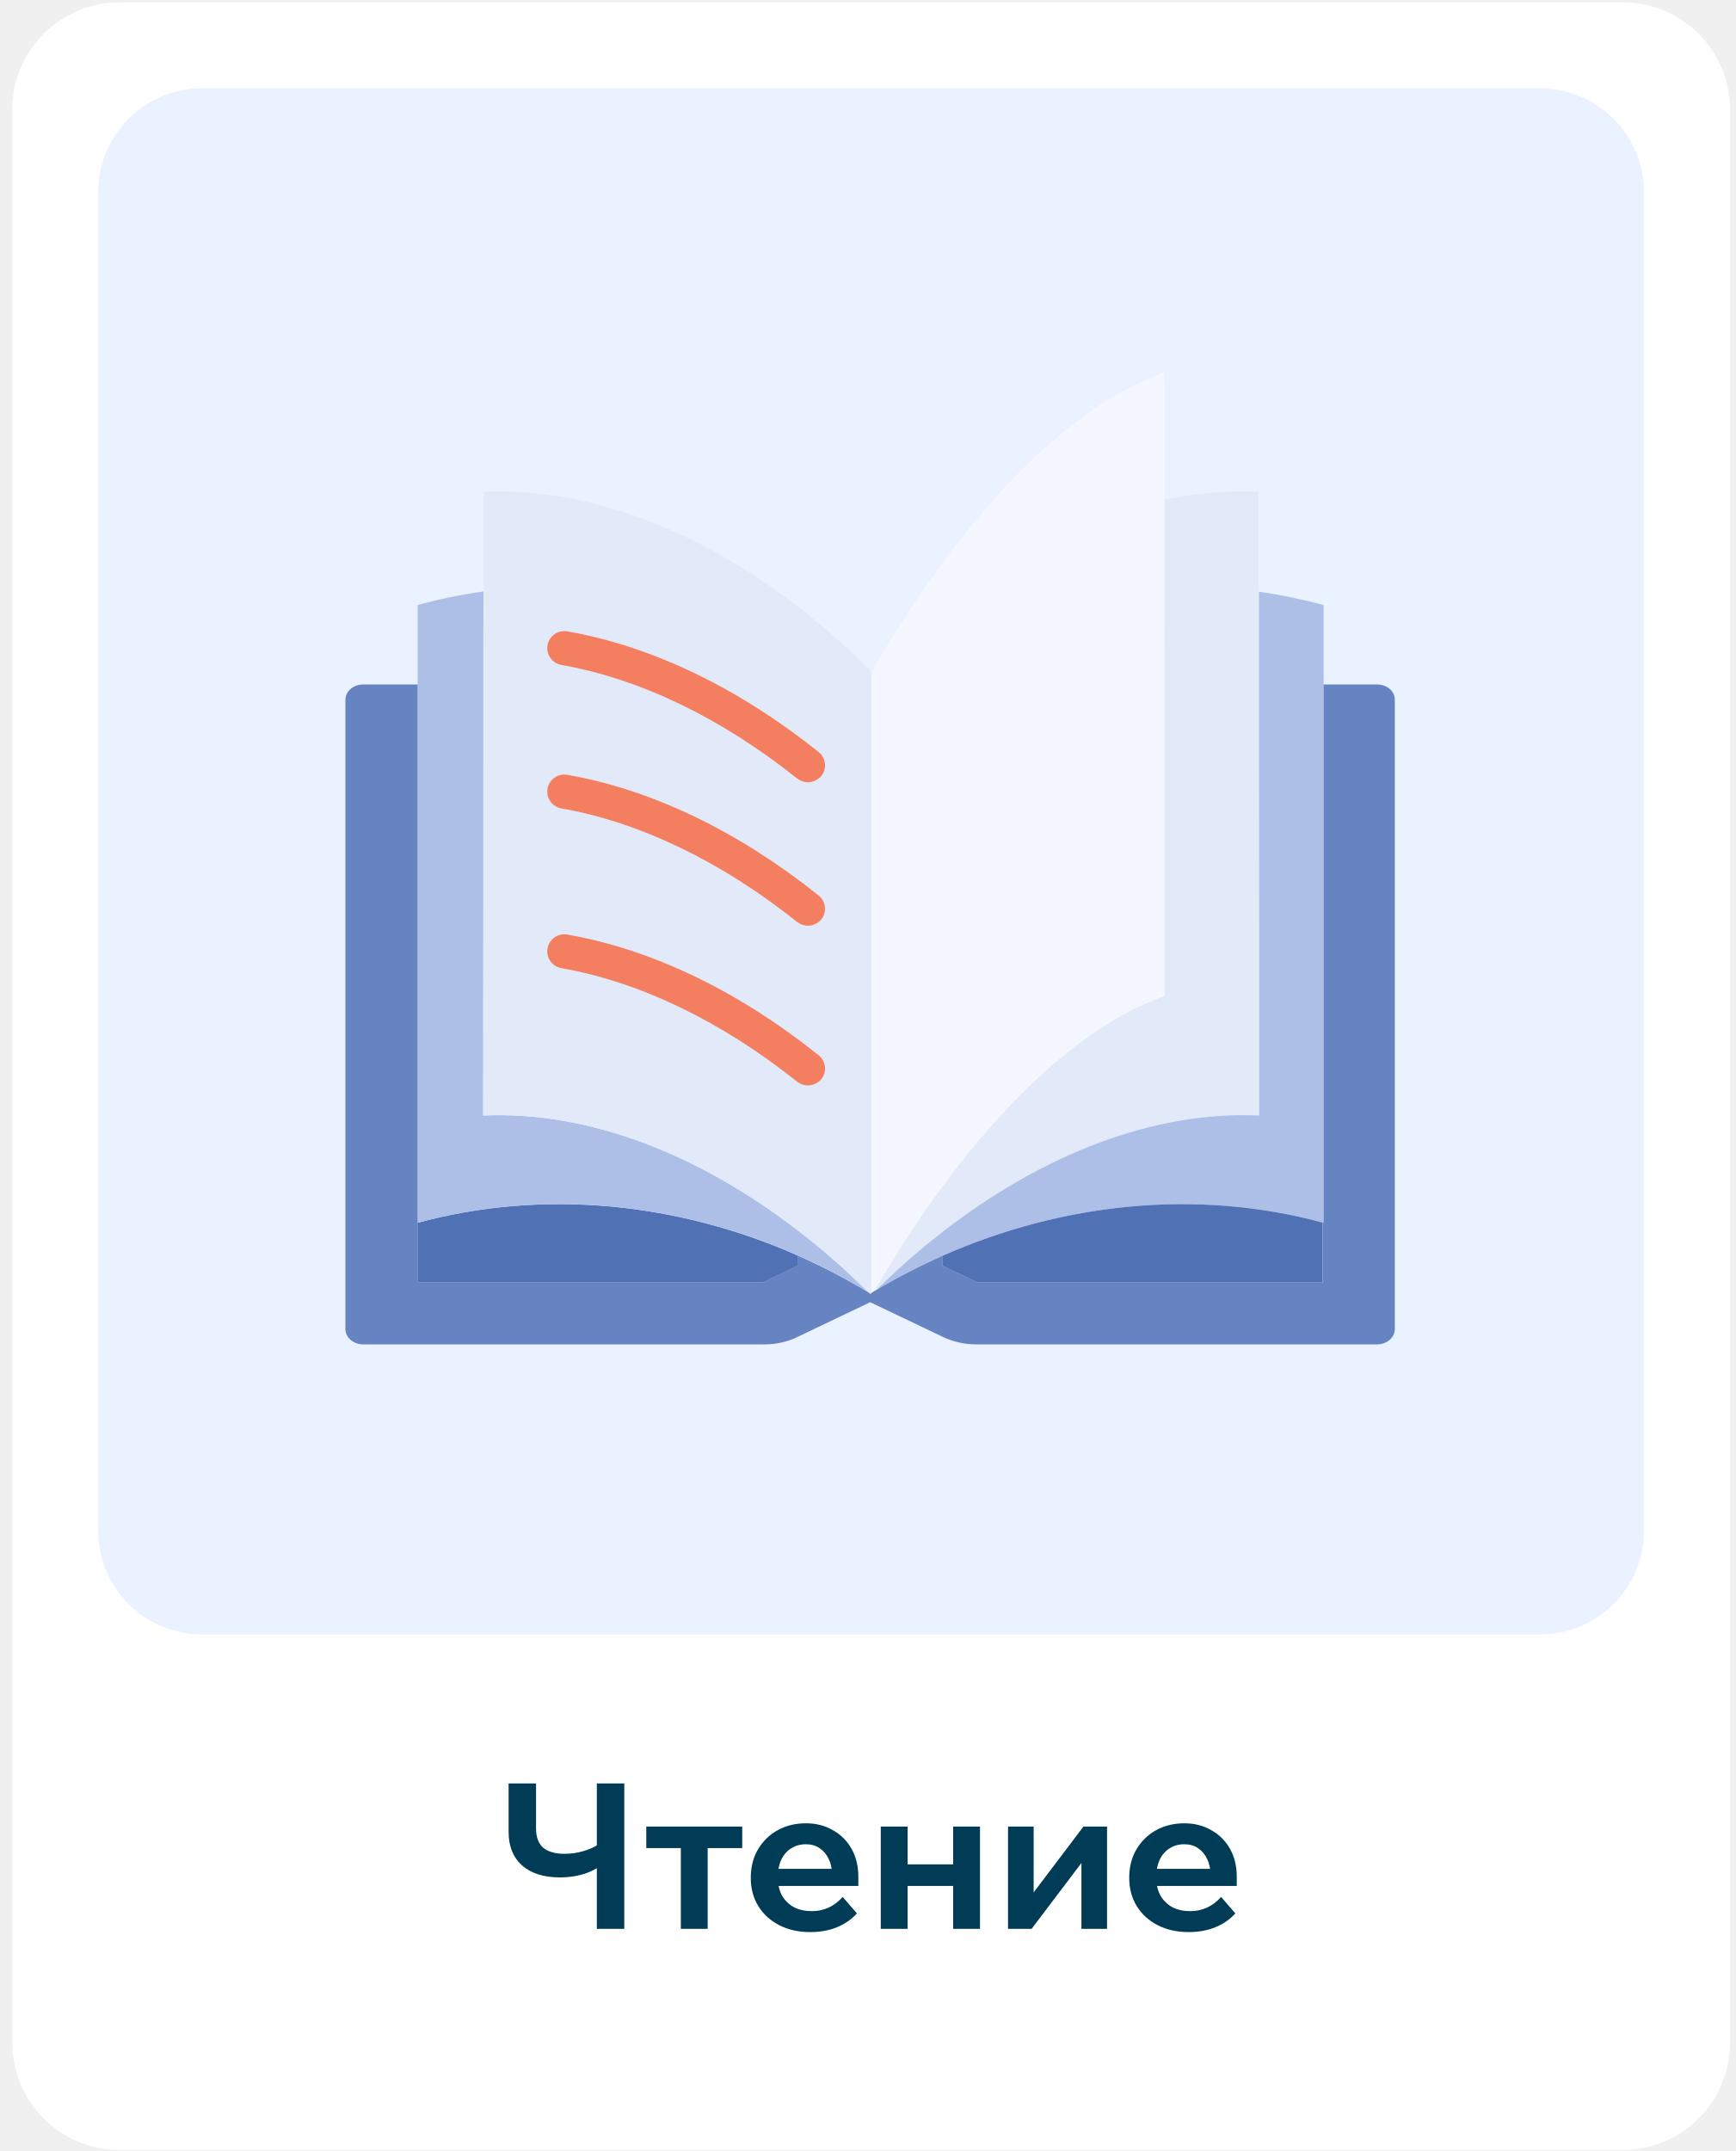
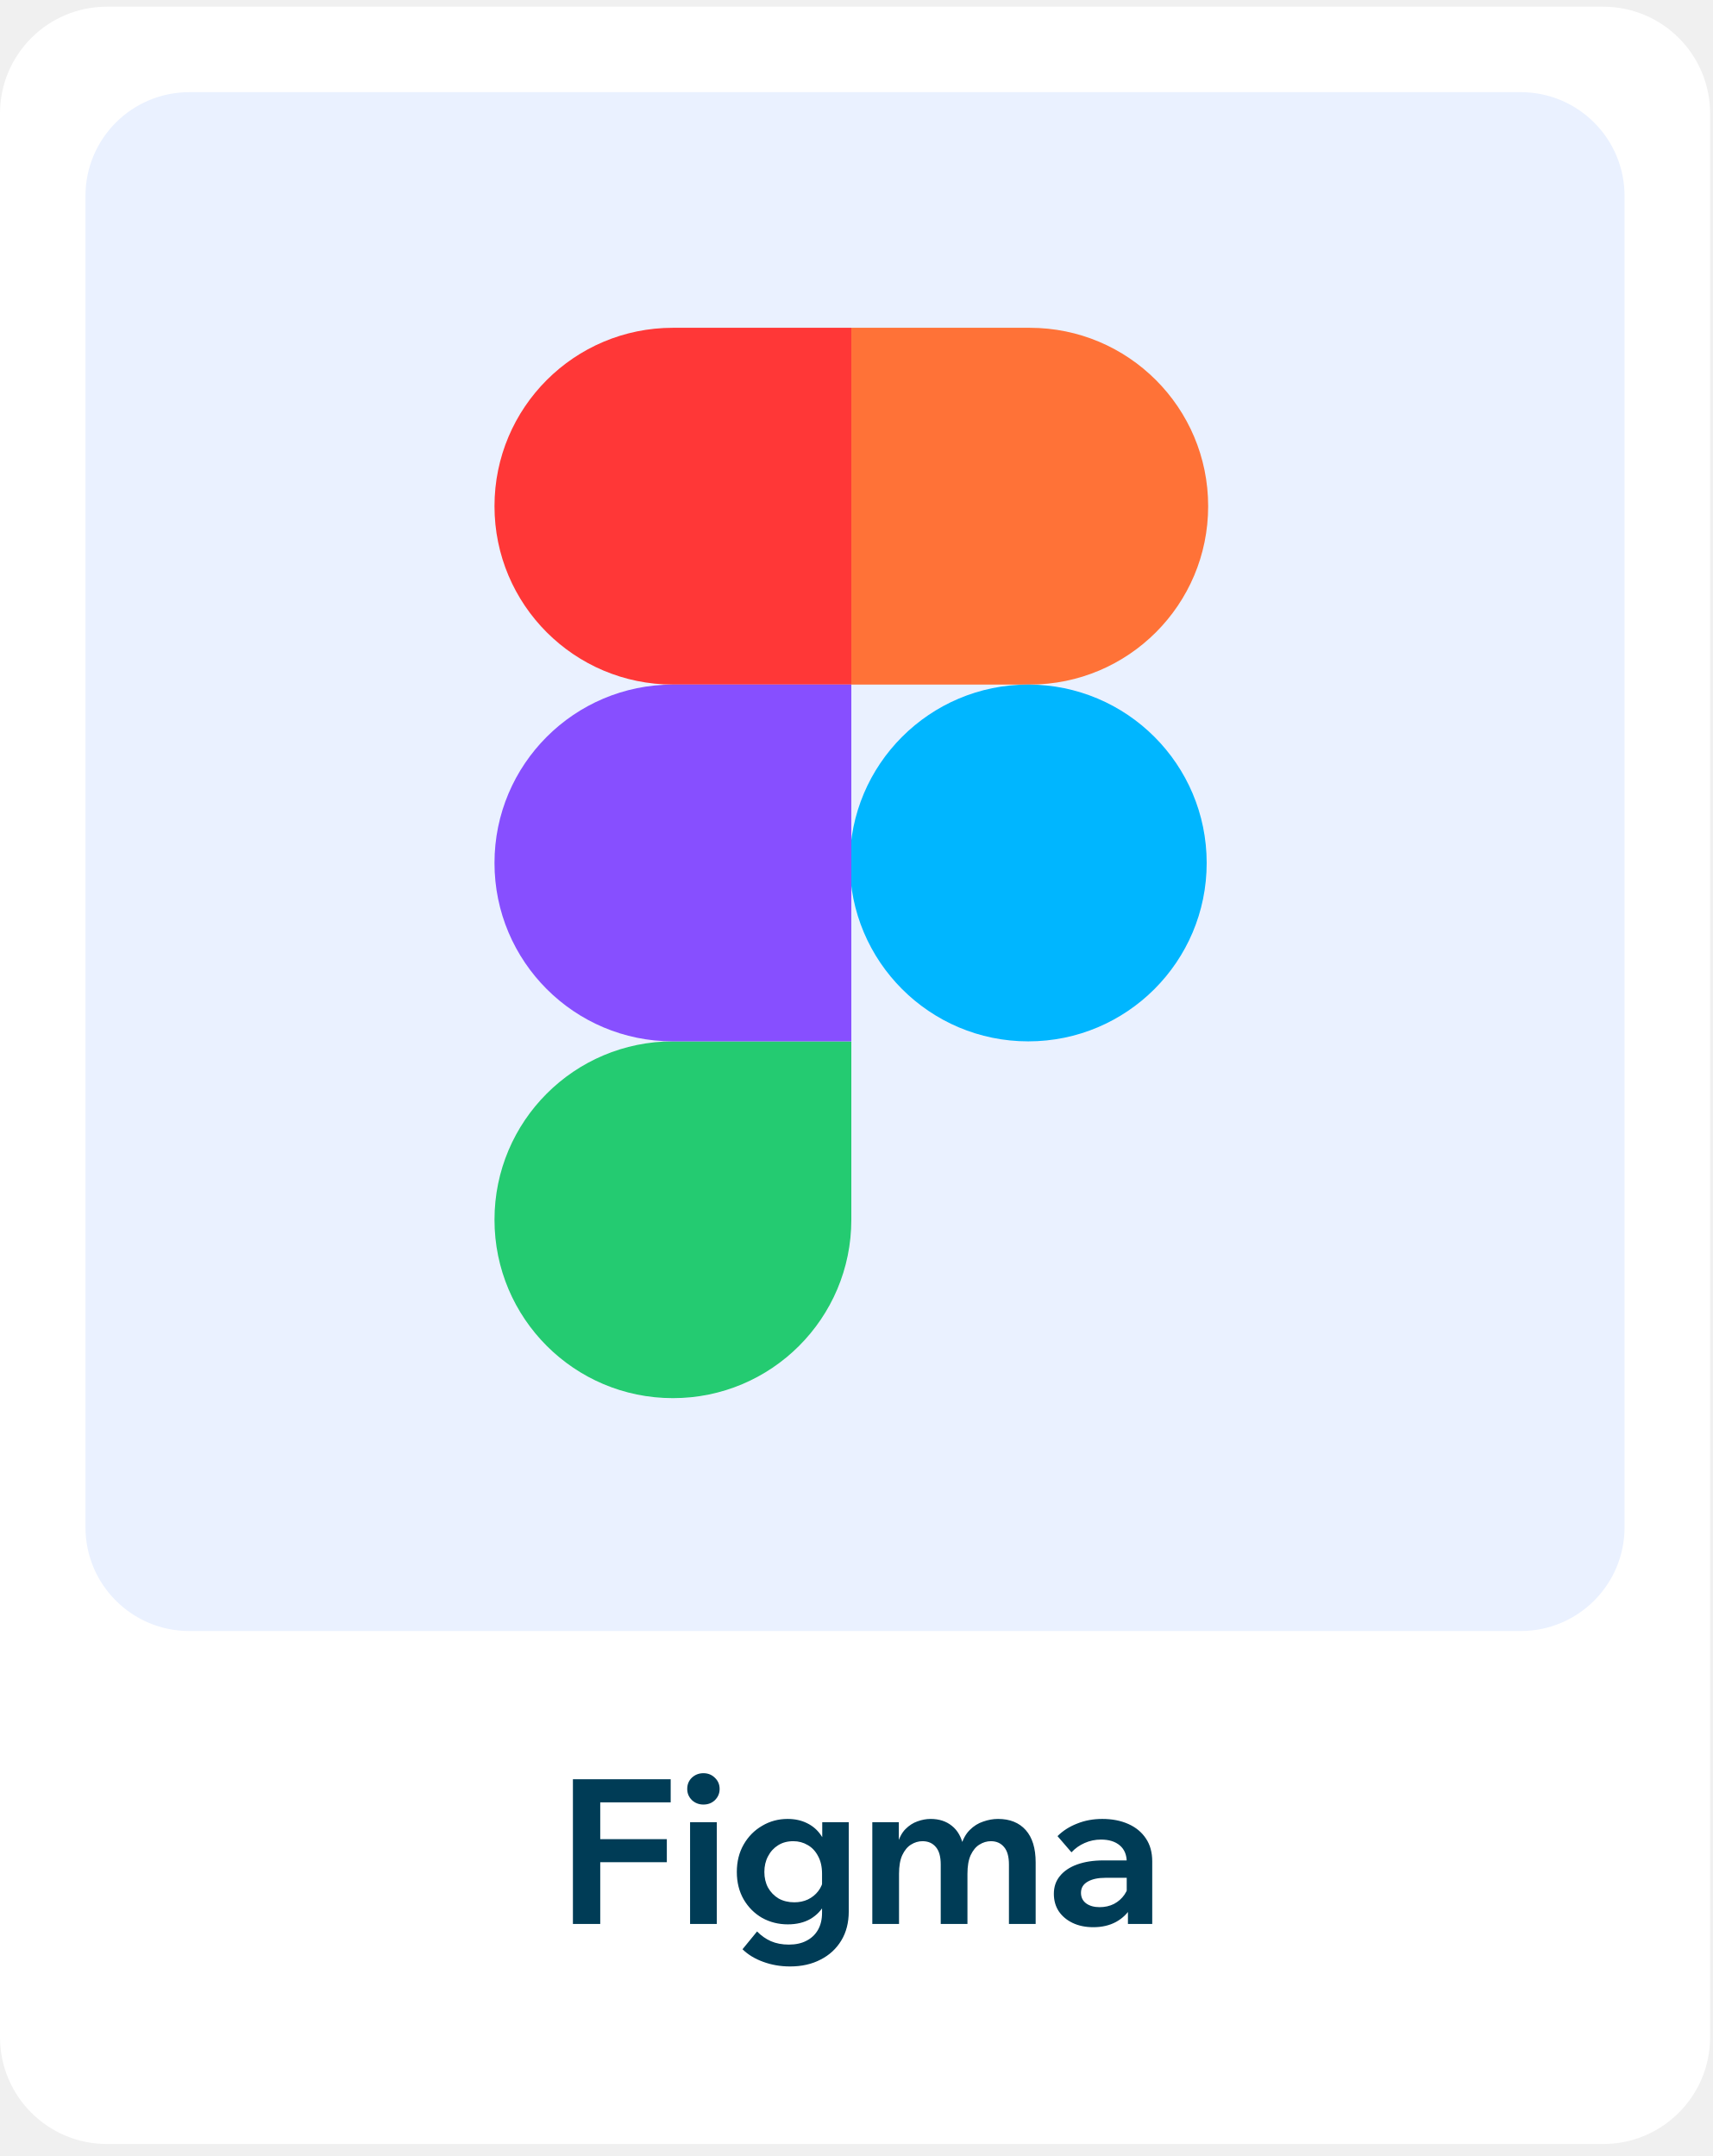
- <svg xmlns="http://www.w3.org/2000/svg" width="113" height="140" viewBox="0 0 113 140" fill="none">
-   <rect x="0.798" y="0.154" width="111.822" height="139.777" rx="6.989" fill="white" />
-   <rect x="6.385" y="5.745" width="100.639" height="100.639" rx="6.787" fill="#EAF1FF" />
-   <path d="M57.024 83.992C56.944 84.058 56.877 84.139 56.796 84.219V84.125C56.823 84.112 56.85 84.099 56.877 84.072H56.89C56.93 84.045 56.984 84.018 57.024 83.992Z" fill="#D3DCFB" />
-   <path d="M81.963 72.604C75.09 72.296 67.829 75.149 61.358 80.187C59.871 81.339 58.424 82.612 57.03 83.992H57.017C56.963 84.018 56.923 84.045 56.87 84.085C58.29 81.62 59.79 79.329 61.344 77.226C65.953 70.996 71.004 66.508 75.8 64.834V44.55C75.786 42.434 75.786 40.303 75.786 38.187V32.533C77.85 32.091 79.899 31.917 81.936 32.011V48.596C81.963 56.594 81.963 64.606 81.963 72.604Z" fill="#E2EAFA" />
-   <path d="M56.679 84.206C56.665 84.22 56.665 84.22 56.651 84.22V84.179L56.679 84.206Z" fill="#BEC8F7" />
-   <path d="M75.819 44.55V64.82C71.009 66.495 65.958 70.983 61.363 77.212C59.809 79.316 58.309 81.62 56.889 84.072H56.875C56.848 84.085 56.822 84.098 56.795 84.125C56.768 84.138 56.741 84.152 56.714 84.179V44.014C56.701 44.001 56.701 44.001 56.688 44.001C56.728 43.974 56.755 43.947 56.795 43.934V43.626C62.462 33.819 69.348 26.477 75.819 24.226V38.186C75.805 40.316 75.805 42.433 75.819 44.55Z" fill="#F4F7FF" />
-   <path d="M86.162 39.379V79.583C86.136 79.57 86.122 79.57 86.096 79.57C77.829 77.346 69.095 78.311 61.351 81.74C59.877 82.383 58.444 83.134 57.064 83.964L57.077 83.938C58.444 82.584 59.877 81.325 61.351 80.186C67.835 75.149 75.083 72.295 81.969 72.603C81.969 64.605 81.969 56.594 81.956 48.582V38.508C83.376 38.722 84.769 39.003 86.162 39.379ZM57.077 83.938L57.064 83.964C57.05 83.964 57.037 83.978 57.037 83.978L57.077 83.938Z" fill="#ADBFE6" />
-   <path d="M89.645 44.55H86.162V79.583C86.149 79.57 86.109 79.57 86.095 79.57V83.455H63.615L61.35 82.383V81.74C59.863 82.397 58.416 83.147 57.023 83.978H57.01C56.956 84.004 56.916 84.031 56.862 84.071H56.849C56.822 84.085 56.795 84.098 56.769 84.125C56.742 84.138 56.715 84.152 56.688 84.179L56.661 84.205H56.648L56.621 84.179C56.608 84.179 56.608 84.165 56.608 84.165L56.487 84.085C55.014 83.201 53.486 82.41 51.919 81.713V82.383L49.668 83.455H27.201V44.55H23.651C22.994 44.55 22.485 44.992 22.485 45.555V86.496C22.485 87.059 23.008 87.501 23.651 87.501H49.762C50.512 87.501 51.262 87.34 51.906 87.019L56.648 84.755L61.391 87.019C62.047 87.327 62.784 87.501 63.534 87.501H89.632C90.288 87.501 90.797 87.059 90.797 86.496V45.555C90.811 44.992 90.288 44.55 89.645 44.55Z" fill="#6683C2" />
-   <path d="M51.928 81.714V82.384L49.677 83.456H27.197V79.584C35.463 77.346 44.198 78.298 51.928 81.714ZM86.091 79.57V83.456H63.61L61.346 82.384V81.741C69.09 78.311 77.838 77.346 86.091 79.57Z" fill="#5171B5" />
-   <path d="M56.501 84.085C55.027 83.201 53.499 82.41 51.932 81.714C44.202 78.298 35.467 77.346 27.188 79.584V39.379C28.594 38.99 30.028 38.696 31.475 38.495C31.461 40.518 31.461 42.527 31.461 44.55V48.583C31.461 56.594 31.461 64.592 31.448 72.604C38.28 72.296 45.475 75.109 51.919 80.079C53.513 81.285 55.04 82.638 56.501 84.085Z" fill="#ADBFE6" />
-   <path d="M56.711 44.014V84.178L56.684 84.205H56.67L56.644 84.178C56.63 84.178 56.63 84.165 56.63 84.165L56.51 84.085C55.036 82.638 53.509 81.285 51.941 80.079C45.484 75.109 38.29 72.295 31.457 72.603C31.47 64.605 31.47 56.594 31.47 48.582V44.55C31.47 42.527 31.47 40.517 31.484 38.494V32.01C40.031 31.621 49.155 36.136 56.644 43.625V43.974L56.67 44H56.684C56.697 44 56.697 44 56.711 44.014Z" fill="#E2EAFA" />
-   <path d="M52.59 50.914C52.349 50.914 52.108 50.833 51.894 50.672C46.963 46.734 41.645 44.175 36.54 43.277C35.938 43.17 35.536 42.594 35.643 41.991C35.75 41.388 36.326 40.986 36.929 41.093C42.408 42.045 48.062 44.764 53.287 48.944C53.769 49.333 53.849 50.029 53.461 50.512C53.233 50.766 52.912 50.914 52.59 50.914ZM52.59 60.251C52.349 60.251 52.108 60.171 51.894 60.01C46.963 56.072 41.645 53.513 36.54 52.615C35.938 52.508 35.536 51.932 35.643 51.329C35.75 50.726 36.326 50.324 36.929 50.431C42.408 51.383 48.062 54.102 53.287 58.282C53.769 58.67 53.849 59.367 53.461 59.849C53.233 60.104 52.912 60.251 52.59 60.251ZM52.59 70.648C52.349 70.648 52.108 70.567 51.894 70.406C46.963 66.468 41.645 63.909 36.54 63.011C35.938 62.904 35.536 62.328 35.643 61.725C35.75 61.122 36.326 60.72 36.929 60.828C42.408 61.779 48.062 64.498 53.287 68.678C53.769 69.067 53.849 69.763 53.461 70.246C53.233 70.5 52.912 70.648 52.59 70.648Z" fill="#F37E60" />
-   <path d="M57.066 83.978L56.651 84.688ZM57.374 83.455L57.08 83.937Z" fill="black" />
-   <path d="M36.443 122.192C35.394 122.192 34.573 121.932 33.982 121.411C33.399 120.891 33.108 120.163 33.108 119.227L33.108 116.077L34.895 116.077L34.895 119.016C34.895 119.571 35.049 119.986 35.358 120.26C35.676 120.524 36.143 120.657 36.761 120.657C37.176 120.657 37.577 120.599 37.965 120.485C38.362 120.37 38.698 120.22 38.971 120.035L39.448 121.133C39.095 121.477 38.658 121.742 38.138 121.927C37.617 122.104 37.052 122.192 36.443 122.192ZM38.852 125.54L38.852 116.077L40.639 116.077L40.639 125.54L38.852 125.54ZM44.32 125.54L44.32 119.479L46.067 119.479L46.067 125.54L44.32 125.54ZM42.07 120.286L42.07 118.883L48.316 118.883L48.316 120.286L42.07 120.286ZM54.855 123.463L55.782 124.535C55.447 124.914 55.014 125.214 54.485 125.435C53.964 125.646 53.386 125.752 52.751 125.752C51.983 125.752 51.309 125.602 50.726 125.302C50.144 125.002 49.69 124.587 49.363 124.058C49.036 123.529 48.873 122.915 48.873 122.218C48.873 121.521 49.028 120.908 49.337 120.379C49.654 119.841 50.082 119.421 50.62 119.121C51.167 118.821 51.781 118.671 52.46 118.671C53.122 118.671 53.709 118.821 54.22 119.121C54.741 119.413 55.147 119.818 55.438 120.339C55.729 120.86 55.875 121.464 55.875 122.152L55.875 122.232L54.167 122.232L54.167 122.046C54.167 121.641 54.092 121.288 53.942 120.988C53.801 120.688 53.603 120.454 53.347 120.286C53.1 120.118 52.804 120.035 52.46 120.035C52.098 120.035 51.781 120.123 51.507 120.299C51.233 120.467 51.017 120.714 50.859 121.041C50.709 121.358 50.634 121.738 50.634 122.179C50.634 122.646 50.726 123.048 50.911 123.383C51.106 123.71 51.366 123.961 51.692 124.138C52.028 124.305 52.411 124.389 52.844 124.389C53.638 124.389 54.309 124.08 54.855 123.463ZM55.875 122.748L49.998 122.748L49.998 121.636L55.663 121.636L55.875 122.152L55.875 122.748ZM62.047 125.54L62.047 118.883L63.794 118.883L63.794 125.54L62.047 125.54ZM57.335 125.54L57.335 118.883L59.082 118.883L59.082 125.54L57.335 125.54ZM58.156 122.748L58.156 121.345L63.066 121.345L63.066 122.748L58.156 122.748ZM65.62 125.54L65.62 118.883L67.287 118.883L67.287 123.317L67.195 123.29L70.53 118.883L72.065 118.883L72.065 125.54L70.398 125.54L70.398 121.107L70.49 121.133L67.155 125.54L65.62 125.54ZM79.49 123.463L80.416 124.535C80.081 124.914 79.649 125.214 79.12 125.435C78.599 125.646 78.021 125.752 77.386 125.752C76.618 125.752 75.943 125.602 75.361 125.302C74.778 125.002 74.324 124.587 73.998 124.058C73.671 123.529 73.508 122.915 73.508 122.218C73.508 121.521 73.662 120.908 73.971 120.379C74.289 119.841 74.717 119.421 75.255 119.121C75.802 118.821 76.415 118.671 77.094 118.671C77.756 118.671 78.343 118.821 78.855 119.121C79.375 119.413 79.781 119.818 80.072 120.339C80.364 120.86 80.509 121.464 80.509 122.152L80.509 122.232L78.802 122.232L78.802 122.046C78.802 121.641 78.727 121.288 78.577 120.988C78.436 120.688 78.237 120.454 77.981 120.286C77.734 120.118 77.439 120.035 77.094 120.035C76.733 120.035 76.415 120.123 76.142 120.299C75.868 120.467 75.652 120.714 75.493 121.041C75.343 121.358 75.268 121.738 75.268 122.179C75.268 122.646 75.361 123.048 75.546 123.383C75.74 123.71 76.001 123.961 76.327 124.138C76.662 124.305 77.046 124.389 77.478 124.389C78.272 124.389 78.943 124.08 79.49 123.463ZM80.509 122.748L74.633 122.748L74.633 121.636L80.297 121.636L80.509 122.152L80.509 122.748Z" fill="#003C56" />
+ <svg xmlns="http://www.w3.org/2000/svg" width="112" height="141" viewBox="0 0 112 141" fill="none">
+   <rect y="0.438" width="111.822" height="139.777" rx="6.989" fill="white" />
+   <rect x="5.588" y="6.028" width="100.639" height="100.639" rx="6.787" fill="#EAF1FF" />
+   <path d="M32.334 79.77C32.334 73.327 37.557 68.103 44.001 68.103H55.667V79.77C55.667 86.213 50.444 91.437 44.001 91.437C37.557 91.437 32.334 86.213 32.334 79.77Z" fill="#24CB71" />
+   <path d="M55.667 21.437V44.77H67.334C73.777 44.77 79 39.547 79 33.104C79 26.66 73.777 21.437 67.334 21.437H55.667Z" fill="#FF7237" />
+   <path d="M67.236 68.104C73.679 68.104 78.903 62.88 78.903 56.437C78.903 49.994 73.679 44.77 67.236 44.77C60.793 44.77 55.569 49.994 55.569 56.437C55.569 62.88 60.793 68.104 67.236 68.104Z" fill="#00B6FF" />
+   <path d="M32.334 33.104C32.334 39.547 37.557 44.77 44.001 44.77H55.667V21.437H44.001C37.557 21.437 32.334 26.66 32.334 33.104Z" fill="#FF3737" />
+   <path d="M32.334 56.437C32.334 62.88 37.557 68.104 44.001 68.104H55.667V44.77H44.001C37.557 44.77 32.334 49.994 32.334 56.437Z" fill="#874FFF" />
+   <path d="M39.249 125.825L37.462 125.825L37.462 116.362L43.855 116.362L43.855 117.871L39.249 117.871L39.249 125.825ZM43.603 121.788L39.117 121.788L39.117 120.28L43.603 120.28L43.603 121.788ZM46.87 125.825L45.123 125.825L45.123 119.168L46.87 119.168L46.87 125.825ZM45.996 118.016C45.705 118.016 45.453 117.919 45.242 117.725C45.039 117.522 44.937 117.28 44.937 116.997C44.937 116.697 45.039 116.45 45.242 116.256C45.453 116.062 45.705 115.965 45.996 115.965C46.296 115.965 46.547 116.066 46.75 116.269C46.953 116.463 47.055 116.706 47.055 116.997C47.055 117.28 46.953 117.522 46.75 117.725C46.547 117.919 46.296 118.016 45.996 118.016ZM55.499 125.004C55.499 125.737 55.336 126.372 55.009 126.91C54.683 127.448 54.233 127.863 53.659 128.154C53.086 128.454 52.42 128.604 51.661 128.604C51.034 128.604 50.448 128.503 49.901 128.3C49.362 128.106 48.912 127.832 48.551 127.479L49.504 126.315C49.768 126.588 50.068 126.8 50.404 126.95C50.748 127.1 51.14 127.175 51.581 127.175C52.031 127.175 52.415 127.091 52.733 126.923C53.059 126.756 53.311 126.518 53.487 126.209C53.664 125.9 53.752 125.529 53.752 125.097L53.752 122.543C53.752 122.084 53.664 121.696 53.487 121.378C53.32 121.06 53.095 120.822 52.812 120.663C52.53 120.496 52.217 120.412 51.873 120.412C51.493 120.412 51.162 120.5 50.88 120.677C50.598 120.853 50.377 121.096 50.218 121.404C50.059 121.704 49.98 122.044 49.98 122.424C49.98 122.803 50.059 123.143 50.218 123.443C50.386 123.743 50.615 123.981 50.907 124.157C51.206 124.325 51.551 124.409 51.939 124.409C52.265 124.409 52.561 124.347 52.825 124.224C53.099 124.091 53.324 123.91 53.501 123.681C53.686 123.443 53.8 123.169 53.845 122.86L54.228 123.099C54.255 123.619 54.158 124.087 53.937 124.501C53.725 124.916 53.412 125.247 52.998 125.494C52.583 125.732 52.089 125.851 51.515 125.851C50.907 125.851 50.346 125.71 49.834 125.428C49.331 125.137 48.93 124.735 48.63 124.224C48.33 123.703 48.18 123.103 48.18 122.424C48.18 121.744 48.33 121.144 48.63 120.624C48.93 120.103 49.331 119.697 49.834 119.406C50.337 119.106 50.893 118.956 51.502 118.956C51.978 118.956 52.402 119.049 52.773 119.234C53.152 119.419 53.456 119.684 53.686 120.028C53.924 120.363 54.074 120.765 54.136 121.232L53.765 121.232L53.765 119.168L55.499 119.168L55.499 125.004ZM67.72 125.825L65.973 125.825L65.973 121.934C65.973 121.422 65.867 121.043 65.655 120.796C65.443 120.54 65.156 120.412 64.795 120.412C64.53 120.412 64.279 120.487 64.04 120.637C63.811 120.778 63.621 121.007 63.471 121.325C63.33 121.634 63.26 122.04 63.26 122.543L63.26 125.825L61.513 125.825L61.513 121.934C61.513 121.422 61.407 121.043 61.195 120.796C60.983 120.54 60.692 120.412 60.321 120.412C60.057 120.412 59.805 120.487 59.567 120.637C59.338 120.778 59.148 121.007 58.998 121.325C58.857 121.634 58.786 122.04 58.786 122.543L58.786 125.825L57.039 125.825L57.039 119.168L58.773 119.168L58.773 120.624L58.68 120.61C58.804 120.178 58.98 119.847 59.21 119.618C59.448 119.38 59.708 119.212 59.99 119.115C60.282 119.009 60.568 118.956 60.851 118.956C61.407 118.956 61.87 119.106 62.24 119.406C62.62 119.706 62.871 120.152 62.995 120.743L62.823 120.756C62.955 120.297 63.149 119.94 63.405 119.684C63.67 119.419 63.965 119.234 64.292 119.128C64.618 119.013 64.94 118.956 65.258 118.956C66.034 118.956 66.639 119.199 67.071 119.684C67.504 120.169 67.72 120.875 67.72 121.802L67.72 125.825ZM75.343 125.825L73.754 125.825L73.754 124.488L73.675 124.276L73.675 121.775C73.675 121.307 73.525 120.946 73.225 120.69C72.925 120.434 72.515 120.306 71.994 120.306C71.615 120.306 71.257 120.381 70.922 120.531C70.596 120.672 70.309 120.875 70.062 121.14L69.149 120.081C69.502 119.728 69.93 119.455 70.433 119.26C70.935 119.057 71.482 118.956 72.074 118.956C72.718 118.956 73.287 119.066 73.781 119.287C74.275 119.507 74.659 119.825 74.932 120.24C75.206 120.646 75.343 121.144 75.343 121.735L75.343 125.825ZM71.491 126.037C70.98 126.037 70.529 125.944 70.141 125.759C69.753 125.573 69.449 125.318 69.228 124.991C69.016 124.665 68.91 124.285 68.91 123.853C68.91 123.394 69.043 123.006 69.308 122.688C69.572 122.362 69.947 122.11 70.433 121.934C70.927 121.757 71.496 121.669 72.14 121.669L73.847 121.669L73.847 122.807L72.272 122.807C71.796 122.807 71.412 122.891 71.121 123.059C70.829 123.226 70.684 123.469 70.684 123.787C70.684 124.078 70.794 124.307 71.015 124.475C71.244 124.643 71.54 124.726 71.901 124.726C72.246 124.726 72.559 124.656 72.841 124.515C73.124 124.365 73.353 124.162 73.529 123.906C73.706 123.65 73.807 123.359 73.834 123.032L74.337 123.271C74.337 123.818 74.218 124.299 73.979 124.713C73.741 125.128 73.406 125.454 72.974 125.693C72.55 125.922 72.056 126.037 71.491 126.037Z" fill="#003C56" />
</svg>
